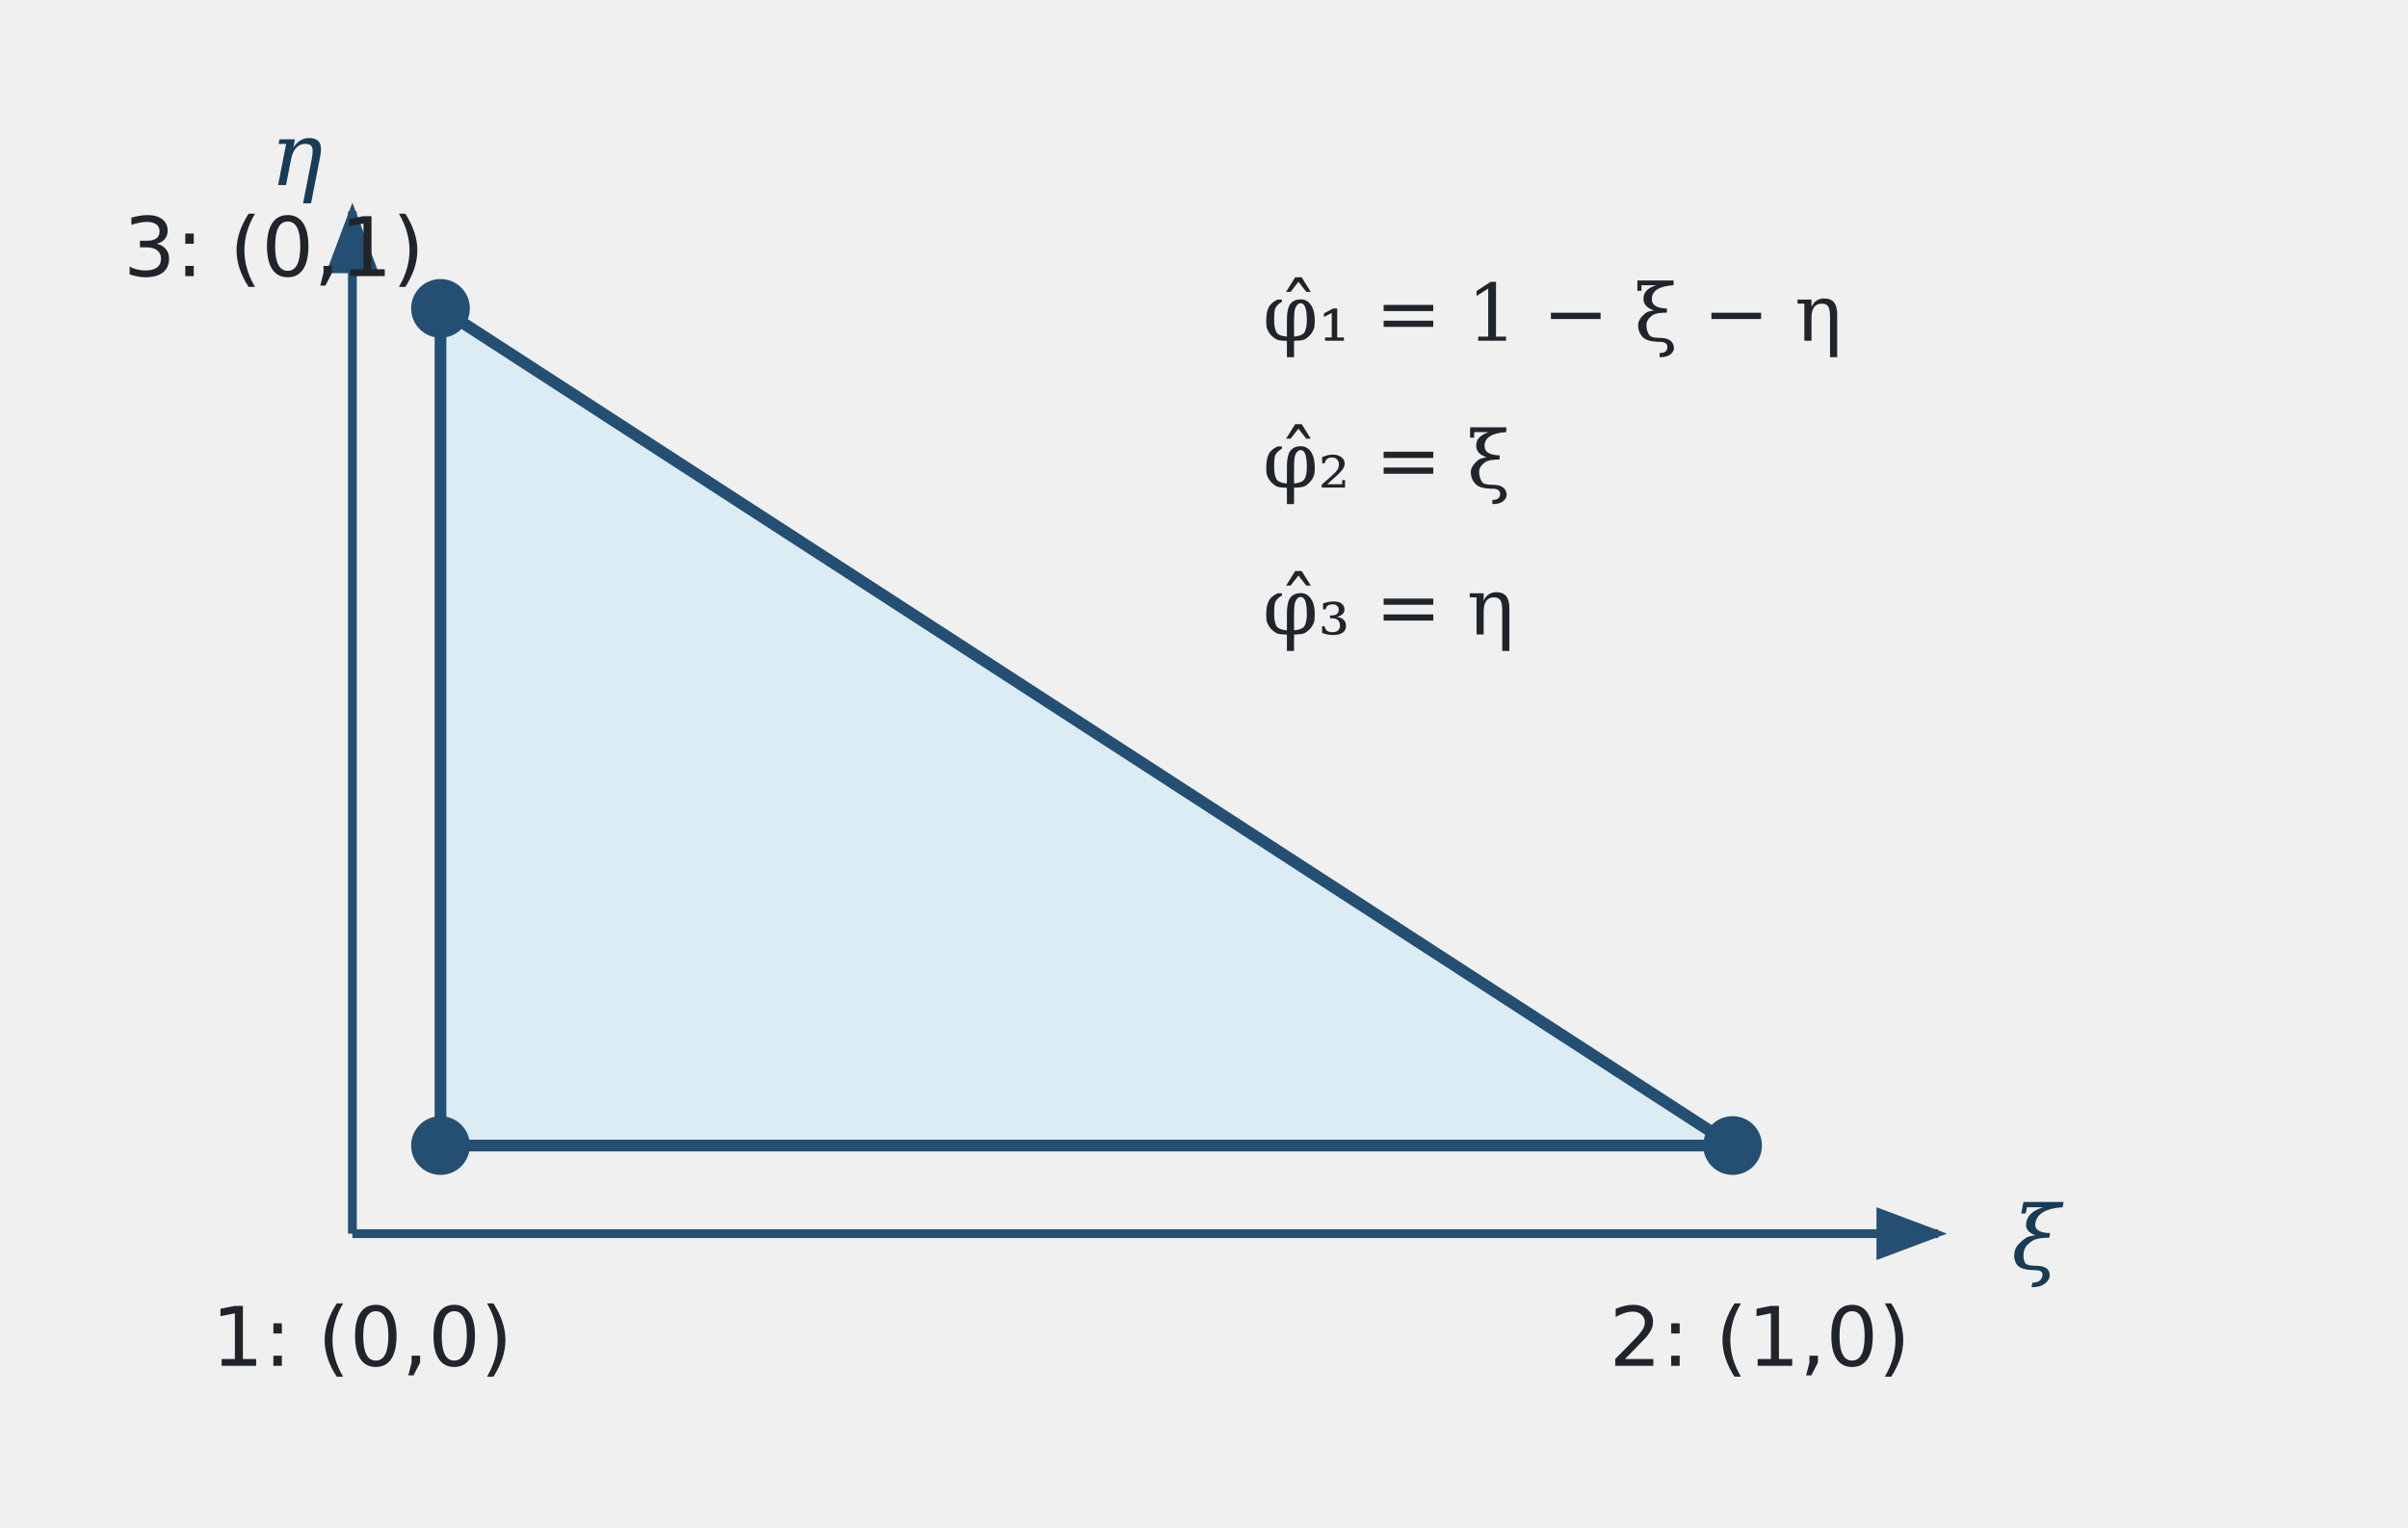
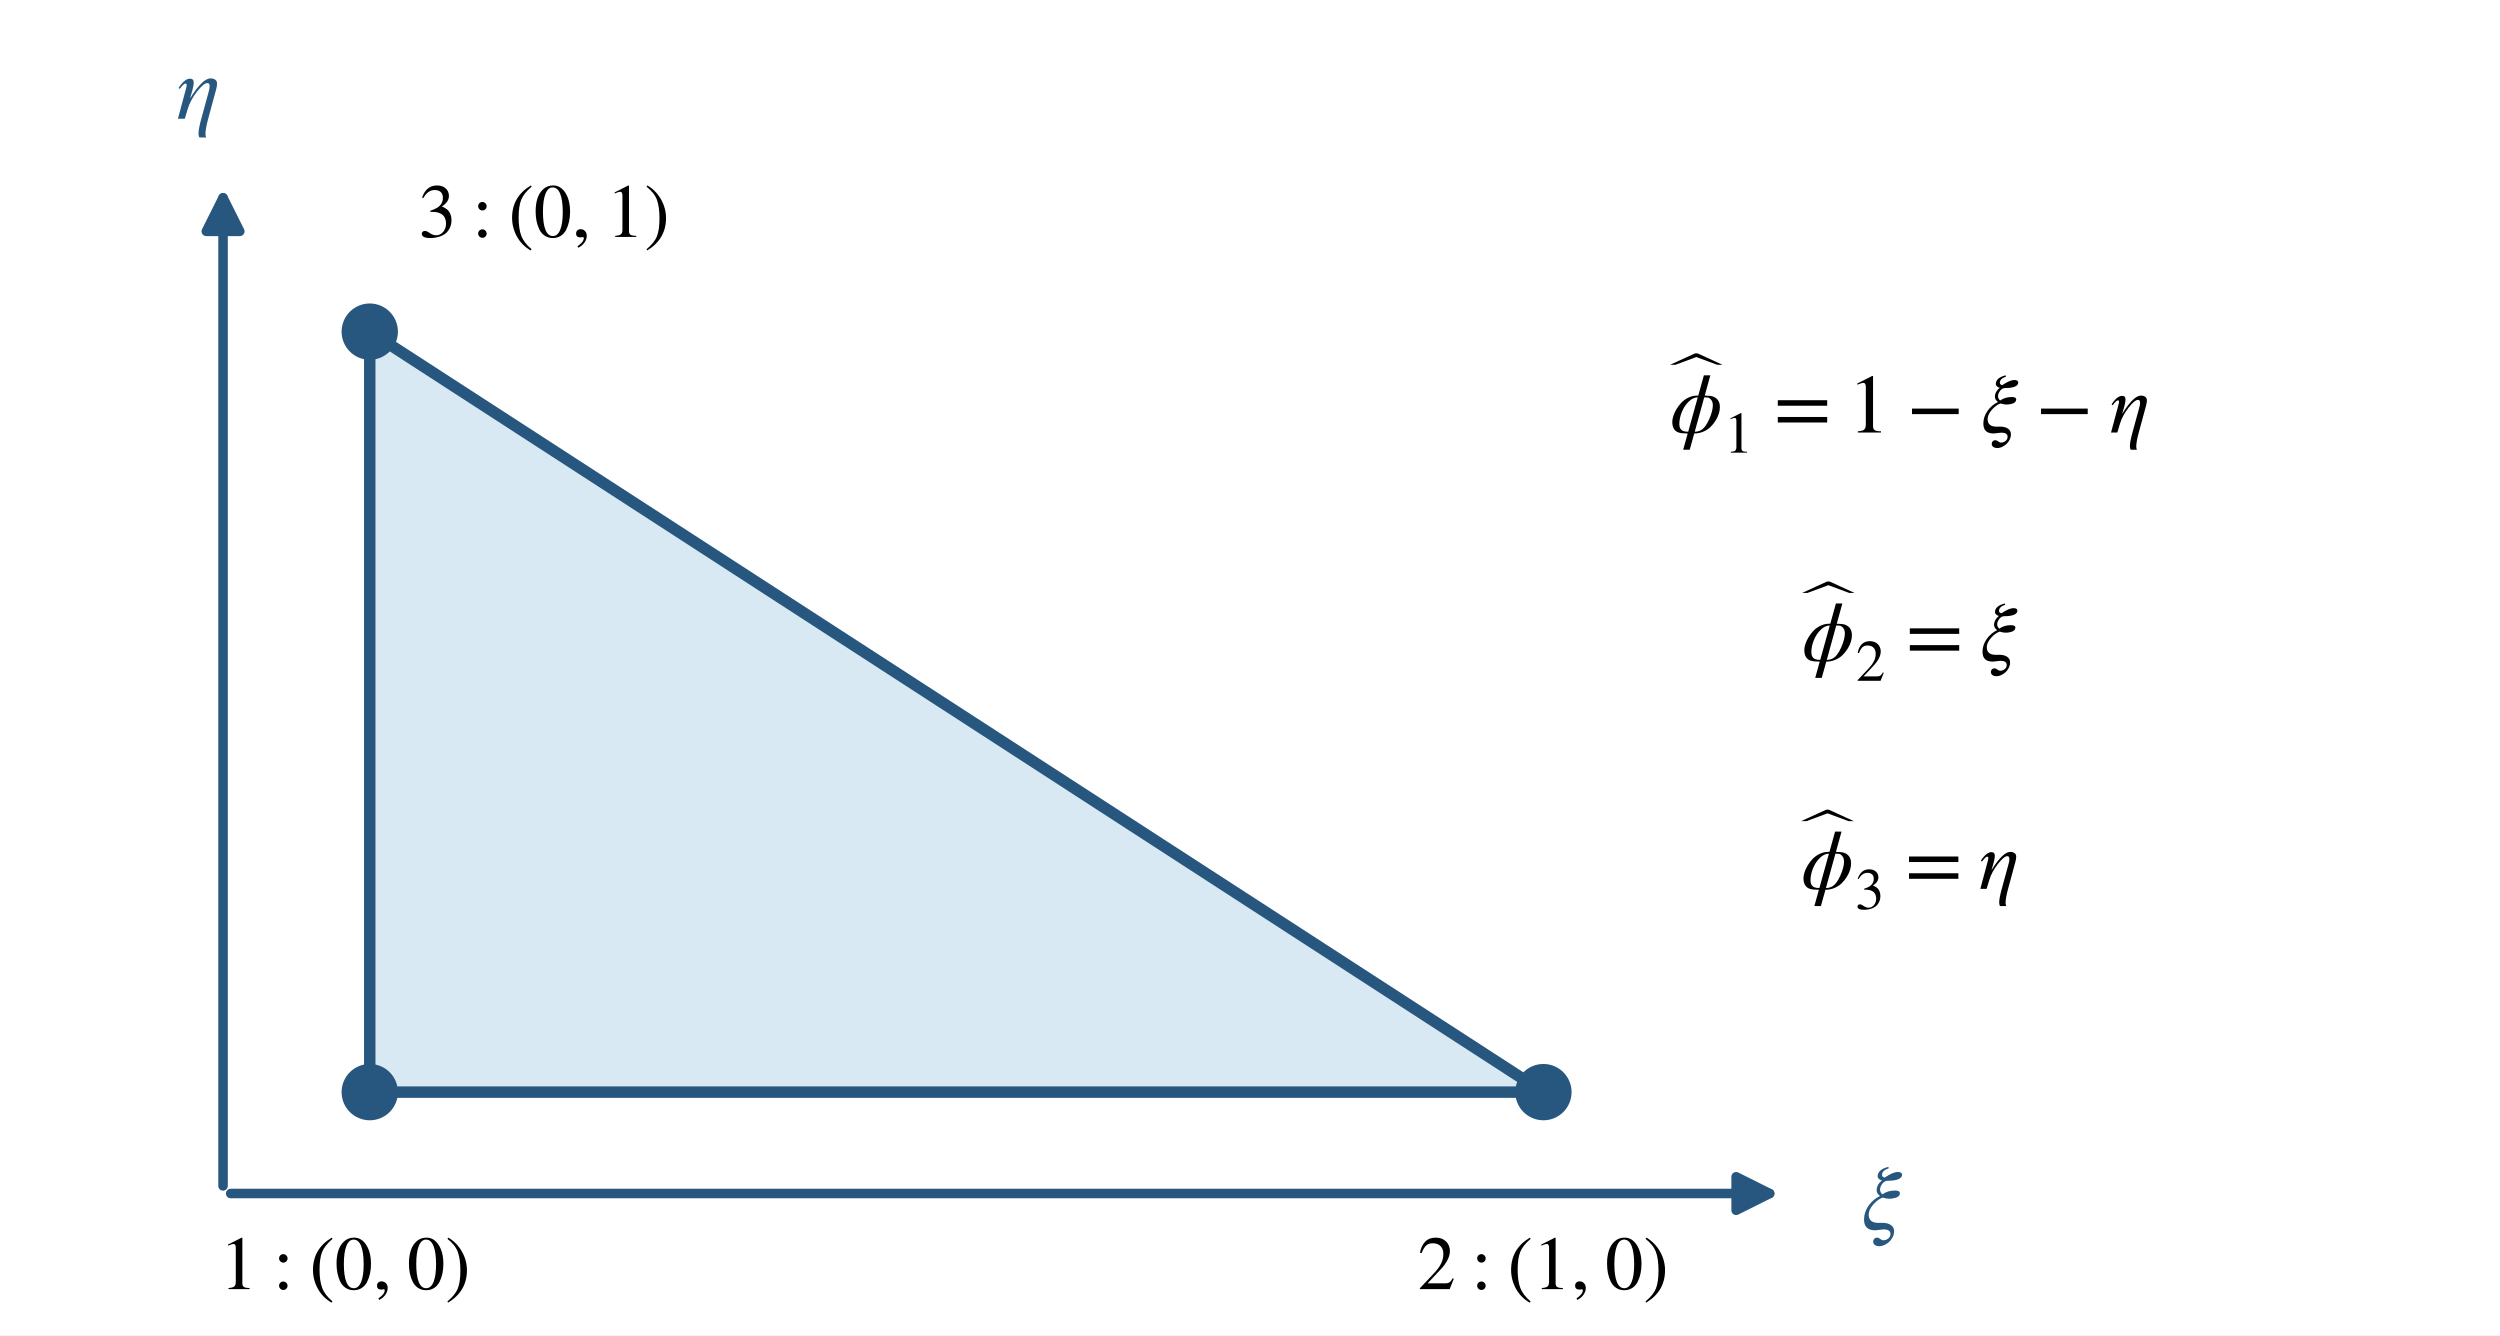
- <svg xmlns="http://www.w3.org/2000/svg" width="820" height="520" viewBox="0 0 820 520">
+ <svg xmlns="http://www.w3.org/2000/svg" xmlns:xlink="http://www.w3.org/1999/xlink" width="656.1pt" height="350.408pt" viewBox="0 0 656.1 350.408" version="1.1">
  <defs>
-     <marker id="arrow" markerWidth="9" markerHeight="9" refX="7" refY="3" orient="auto">
-       <path d="M0,0 L0,6 L8,3 z" fill="#244f73" />
-     </marker>
-     <style>
-       .axis { stroke: #244f73; stroke-width: 3; marker-end: url(#arrow); }
-       .edge { fill: #dcecf5; stroke: #244f73; stroke-width: 4; }
-       .node { fill: #244f73; }
-       .label { font: 28px 'DejaVu Sans', sans-serif; fill: #20252b; }
-       .math { font: italic 30px 'DejaVu Serif', serif; fill: #183b56; }
-       .basis { font: 27px 'DejaVu Serif', serif; fill: #20252b; }
-     </style>
+     <style type="text/css">*{stroke-linejoin: round; stroke-linecap: butt}</style>
  </defs>
-   <line x1="120" y1="420" x2="660" y2="420" class="axis" />
-   <line x1="120" y1="420" x2="120" y2="72" class="axis" />
-   <polygon points="150,390 590,390 150,105" class="edge" />
-   <circle cx="150" cy="390" r="10" class="node" />
-   <circle cx="590" cy="390" r="10" class="node" />
-   <circle cx="150" cy="105" r="10" class="node" />
-   <text x="685" y="432" class="math">ξ</text>
-   <text x="92" y="63" class="math">η</text>
-   <text x="72" y="465" class="label">1: (0,0)</text>
-   <text x="548" y="465" class="label">2: (1,0)</text>
-   <text x="42" y="94" class="label">3: (0,1)</text>
-   <text x="430" y="116" class="basis">φ̂₁ = 1 − ξ − η</text>
-   <text x="430" y="166" class="basis">φ̂₂ = ξ</text>
-   <text x="430" y="216" class="basis">φ̂₃ = η</text>
+   <g id="figure_1">
+     <g id="patch_1">
+       <path d="M 0 350.408  L 656.1 350.408  L 656.1 0  L 0 0  z " style="fill: #ffffff" />
+     </g>
+     <g id="axes_1">
+       <g id="patch_2">
+         <path d="M 97.038 286.618  L 405.054 286.618  L 97.038 87.034  z " clip-path="url(#pa9cb2712f8)" style="fill: #d8e9f3; stroke: #27577f; stroke-width: 3; stroke-linejoin: miter" />
+       </g>
+       <g id="patch_3">
+         <path d="M 60.538 313.229  Q 263.882 313.229 464.43 313.229  " clip-path="url(#pa9cb2712f8)" style="fill: none; stroke: #27577f; stroke-width: 2.5; stroke-linecap: round" />
+         <path d="M 455.63 308.829  L 464.43 313.229  L 455.63 317.629  z " clip-path="url(#pa9cb2712f8)" style="fill: #27577f; stroke: #27577f; stroke-width: 2.5; stroke-linecap: round" />
+       </g>
+       <g id="patch_4">
+         <path d="M 58.536 311.227  Q 58.536 180.173 58.536 51.915  " clip-path="url(#pa9cb2712f8)" style="fill: none; stroke: #27577f; stroke-width: 2.5; stroke-linecap: round" />
+         <path d="M 54.136 60.715  L 58.536 51.915  L 62.936 60.715  z " clip-path="url(#pa9cb2712f8)" style="fill: #27577f; stroke: #27577f; stroke-width: 2.5; stroke-linecap: round" />
+       </g>
+       <g id="PathCollection_1">
+         <defs>
+           <path id="m8dee24a19c" d="M 0 6.892  C 1.828 6.892 3.581 6.166 4.873 4.873  C 6.166 3.581 6.892 1.828 6.892 0  C 6.892 -1.828 6.166 -3.581 4.873 -4.873  C 3.581 -6.166 1.828 -6.892 0 -6.892  C -1.828 -6.892 -3.581 -6.166 -4.873 -4.873  C -6.166 -3.581 -6.892 -1.828 -6.892 0  C -6.892 1.828 -6.166 3.581 -4.873 4.873  C -3.581 6.166 -1.828 6.892 0 6.892  z " style="stroke: #27577f" />
+         </defs>
+         <g clip-path="url(#pa9cb2712f8)">
+           <use xlink:href="#m8dee24a19c" x="97.038" y="286.618" style="fill: #27577f; stroke: #27577f" />
+           <use xlink:href="#m8dee24a19c" x="405.054" y="286.618" style="fill: #27577f; stroke: #27577f" />
+           <use xlink:href="#m8dee24a19c" x="97.038" y="87.034" style="fill: #27577f; stroke: #27577f" />
+         </g>
+       </g>
+       <g id="text_1">
+         <g style="fill: #27577f" transform="translate(488.475 322.7896) scale(0.24 -0.24)">
+           <defs>
+             <path id="STIXGeneral-Italic-20d" d="M 1894 4371  L 1920 4269  Q 1453 4115 1453 3808  Q 1453 3654 1638 3622  Q 2221 4013 2554 4013  Q 2854 4013 2854 3814  Q 2854 3622 2601 3510  Q 2349 3398 1856 3398  Q 1619 3398 1465 3180  Q 1312 2963 1312 2790  Q 1312 2573 1478 2451  Q 1856 2714 2362 2714  Q 2701 2714 2701 2522  Q 2701 2406 2617 2326  Q 2534 2246 2406 2208  Q 2278 2170 2169 2154  Q 2061 2138 1965 2138  Q 1779 2138 1504 2221  Q 1158 2106 841 1741  Q 525 1376 518 1043  Q 518 730 694 589  Q 870 448 1216 448  Q 1261 448 1350 451  Q 1440 454 1459 454  Q 1862 454 2080 294  Q 2298 134 2298 -134  Q 2298 -422 2118 -678  Q 1978 -896 1728 -1040  Q 1478 -1184 1261 -1184  Q 1082 -1184 957 -1101  Q 832 -1018 832 -851  Q 832 -742 909 -662  Q 986 -582 1107 -582  Q 1210 -582 1328 -675  Q 1446 -768 1523 -768  Q 1734 -768 1888 -643  Q 2042 -518 2042 -326  Q 2042 -6 1555 -6  Q 1472 -6 1270 -38  Q 1069 -70 973 -70  Q 192 -70 192 685  Q 198 1210 508 1651  Q 819 2093 1312 2336  Q 1075 2496 1075 2739  Q 1075 3117 1446 3424  Q 1363 3424 1254 3510  Q 1146 3597 1146 3712  Q 1146 4179 1894 4371  z " transform="scale(0.015625)" />
+           </defs>
+           <use xlink:href="#STIXGeneral-Italic-20d" transform="translate(0 0.703125)" />
+         </g>
+       </g>
+       <g id="text_2">
+         <g style="fill: #27577f" transform="translate(46.359 31.37197) scale(0.24 -0.24)">
+           <defs>
+             <path id="STIXGeneral-Italic-206" d="M 947 1459  L 960 1453  Q 1811 2822 2374 2822  Q 2573 2822 2701 2729  Q 2829 2637 2829 2458  Q 2829 2304 2765 2054  L 2208 0  Q 2016 -698 2016 -1094  Q 2016 -1190 2067 -1312  L 1600 -1312  Q 1530 -1229 1530 -1030  Q 1530 -710 1741 58  L 2221 1811  Q 2310 2112 2310 2272  Q 2310 2496 2150 2496  Q 1894 2496 1427 1897  Q 960 1299 774 678  L 570 0  L 90 0  L 614 1952  Q 704 2272 704 2349  Q 704 2458 614 2458  Q 589 2458 560 2445  Q 531 2432 499 2403  Q 467 2374 438 2348  Q 410 2323 374 2281  Q 339 2240 316 2211  Q 294 2182 259 2140  Q 224 2099 211 2086  L 134 2150  Q 218 2291 320 2413  Q 634 2803 941 2803  Q 1197 2803 1197 2515  Q 1197 2253 947 1459  z " transform="scale(0.015625)" />
+           </defs>
+           <use xlink:href="#STIXGeneral-Italic-206" transform="translate(0 0.90625)" />
+         </g>
+       </g>
+       <g id="text_3">
+         <g transform="translate(57.621 338.4033) scale(0.2 -0.2)">
+           <defs>
+             <path id="STIXGeneral-Regular-14" d="M 2522 0  L 755 0  L 755 96  Q 1107 115 1235 227  Q 1363 339 1363 608  L 1363 3482  Q 1363 3795 1171 3795  Q 1082 3795 883 3718  L 710 3654  L 710 3744  L 1856 4326  L 1914 4307  L 1914 486  Q 1914 275 2042 185  Q 2170 96 2522 96  L 2522 0  z " transform="scale(0.015625)" />
+             <path id="STIXGeneral-Regular-1d" d="M 1123 2832  Q 1229 2726 1229 2579  Q 1229 2432 1126 2329  Q 1024 2227 877 2227  Q 730 2227 624 2332  Q 518 2438 518 2579  Q 518 2733 620 2835  Q 723 2938 877 2938  Q 1018 2938 1123 2832  z M 1229 282  Q 1229 141 1126 35  Q 1024 -70 877 -70  Q 730 -70 624 35  Q 518 141 518 282  Q 518 435 620 537  Q 723 640 877 640  Q 1018 640 1123 534  Q 1229 429 1229 282  z " transform="scale(0.015625)" />
+             <path id="STIXGeneral-Regular-b" d="M 1946 -1030  L 1869 -1133  Q 1126 -710 716 32  Q 307 774 307 1613  Q 307 3386 1888 4326  L 1946 4224  Q 1293 3667 1075 3126  Q 858 2586 858 1632  Q 858 685 1082 96  Q 1306 -493 1946 -1030  z " transform="scale(0.015625)" />
+             <path id="STIXGeneral-Regular-13" d="M 3046 2112  Q 3046 1683 2963 1302  Q 2880 922 2717 602  Q 2554 282 2266 96  Q 1978 -90 1600 -90  Q 1210 -90 915 108  Q 621 307 461 640  Q 301 973 227 1350  Q 154 1728 154 2150  Q 154 2746 301 3222  Q 448 3699 790 4012  Q 1133 4326 1626 4326  Q 2253 4326 2649 3712  Q 3046 3098 3046 2112  z M 2432 2080  Q 2432 3091 2217 3625  Q 2003 4160 1587 4160  Q 1190 4160 979 3622  Q 768 3085 768 2106  Q 768 1120 979 598  Q 1190 77 1600 77  Q 2003 77 2217 598  Q 2432 1120 2432 2080  z " transform="scale(0.015625)" />
+             <path id="STIXGeneral-Regular-f" d="M 531 -902  L 467 -781  Q 998 -422 998 -96  Q 998 -13 909 -13  Q 883 -13 822 -25  Q 762 -38 723 -38  Q 352 -38 352 288  Q 352 454 457 553  Q 563 653 736 653  Q 954 653 1101 496  Q 1248 339 1248 96  Q 1248 -198 1053 -473  Q 858 -749 531 -902  z " transform="scale(0.015625)" />
+             <path id="STIXGeneral-Regular-c" d="M 186 4224  L 262 4326  Q 992 3891 1408 3148  Q 1824 2406 1824 1581  Q 1824 -166 243 -1133  L 186 -1030  Q 845 -486 1059 54  Q 1274 595 1274 1562  Q 1274 2534 1059 3120  Q 845 3706 186 4224  z " transform="scale(0.015625)" />
+           </defs>
+           <use xlink:href="#STIXGeneral-Regular-14" transform="translate(0 0.40625)" />
+           <use xlink:href="#STIXGeneral-Regular-1d" transform="translate(69.99995 0.40625)" />
+           <use xlink:href="#STIXGeneral-Regular-b" transform="translate(117.7999 0.40625)" />
+           <use xlink:href="#STIXGeneral-Regular-13" transform="translate(151.0999 0.40625)" />
+           <use xlink:href="#STIXGeneral-Regular-f" transform="translate(201.0999 0.40625)" />
+           <use xlink:href="#STIXGeneral-Regular-13" transform="translate(246.0998 0.40625)" />
+           <use xlink:href="#STIXGeneral-Regular-c" transform="translate(296.0998 0.40625)" />
+         </g>
+       </g>
+       <g id="text_4">
+         <g transform="translate(372.054 338.4033) scale(0.2 -0.2)">
+           <defs>
+             <path id="STIXGeneral-Regular-15" d="M 3034 877  L 2688 0  L 186 0  L 186 77  L 1325 1286  Q 1773 1754 1965 2144  Q 2157 2534 2157 2950  Q 2157 3379 1920 3616  Q 1683 3853 1267 3853  Q 922 3853 720 3673  Q 518 3494 326 3021  L 192 3053  Q 301 3648 630 3987  Q 960 4326 1523 4326  Q 2054 4326 2380 4006  Q 2707 3686 2707 3200  Q 2707 2477 1888 1613  L 832 486  L 2330 486  Q 2541 486 2665 569  Q 2790 653 2944 915  L 3034 877  z " transform="scale(0.015625)" />
+           </defs>
+           <use xlink:href="#STIXGeneral-Regular-15" transform="translate(0 0.40625)" />
+           <use xlink:href="#STIXGeneral-Regular-1d" transform="translate(69.99995 0.40625)" />
+           <use xlink:href="#STIXGeneral-Regular-b" transform="translate(117.7999 0.40625)" />
+           <use xlink:href="#STIXGeneral-Regular-14" transform="translate(151.0999 0.40625)" />
+           <use xlink:href="#STIXGeneral-Regular-f" transform="translate(201.0999 0.40625)" />
+           <use xlink:href="#STIXGeneral-Regular-13" transform="translate(246.0998 0.40625)" />
+           <use xlink:href="#STIXGeneral-Regular-c" transform="translate(296.0998 0.40625)" />
+         </g>
+       </g>
+       <g id="text_5">
+         <g transform="translate(109.872 62.27051) scale(0.2 -0.2)">
+           <defs>
+             <path id="STIXGeneral-Regular-16" d="M 390 3264  L 288 3290  Q 435 3770 748 4048  Q 1062 4326 1542 4326  Q 1990 4326 2265 4083  Q 2541 3840 2541 3450  Q 2541 2925 1946 2566  Q 2298 2413 2477 2227  Q 2758 1914 2758 1402  Q 2758 890 2464 506  Q 2246 211 1840 60  Q 1434 -90 979 -90  Q 262 -90 262 275  Q 262 378 339 442  Q 416 506 525 506  Q 685 506 915 339  Q 1197 141 1466 141  Q 1818 141 2058 425  Q 2298 710 2298 1120  Q 2298 1856 1632 2048  Q 1434 2112 979 2112  L 979 2202  Q 1338 2323 1517 2432  Q 2035 2726 2035 3290  Q 2035 3610 1852 3776  Q 1670 3942 1344 3942  Q 768 3942 390 3264  z " transform="scale(0.015625)" />
+           </defs>
+           <use xlink:href="#STIXGeneral-Regular-16" transform="translate(0 0.40625)" />
+           <use xlink:href="#STIXGeneral-Regular-1d" transform="translate(69.99995 0.40625)" />
+           <use xlink:href="#STIXGeneral-Regular-b" transform="translate(117.7999 0.40625)" />
+           <use xlink:href="#STIXGeneral-Regular-13" transform="translate(151.0999 0.40625)" />
+           <use xlink:href="#STIXGeneral-Regular-f" transform="translate(201.0999 0.40625)" />
+           <use xlink:href="#STIXGeneral-Regular-14" transform="translate(246.0998 0.40625)" />
+           <use xlink:href="#STIXGeneral-Regular-c" transform="translate(296.0998 0.40625)" />
+         </g>
+       </g>
+       <g id="text_6">
+         <g transform="translate(438.279 113.6448) scale(0.22 -0.22)">
+           <defs>
+             <path id="STIXSizeTwoSym-Regular-12" d="M -1094 3610  L -1728 3610  L -4224 4538  L -6726 3610  L -7360 3610  L -4378 4973  L -4070 4973  L -1094 3610  z " transform="scale(0.015625)" />
+             <path id="STIXGeneral-Italic-221" d="M 3078 4371  L 2650 2822  Q 3098 2822 3296 2746  Q 3808 2547 3808 1939  Q 3808 1709 3728 1446  Q 3648 1184 3481 915  Q 3315 646 3088 425  Q 2861 205 2537 67  Q 2214 -70 1850 -70  L 1504 -1312  L 1005 -1312  L 1350 -70  Q 883 -70 666 0  Q 173 160 173 819  Q 173 1018 256 1274  Q 339 1530 502 1802  Q 666 2074 886 2301  Q 1107 2528 1417 2675  Q 1728 2822 2061 2822  L 2157 2822  L 2586 4371  L 3078 4371  z M 2611 2688  L 1888 64  Q 2125 64 2330 166  Q 2694 352 2982 998  Q 3270 1645 3270 2093  Q 3270 2464 2982 2643  Q 2906 2688 2611 2688  z M 1389 64  L 2118 2688  Q 1760 2688 1427 2365  Q 1094 2042 902 1568  Q 710 1094 710 646  Q 710 237 1018 115  Q 1152 64 1389 64  z " transform="scale(0.015625)" />
+             <path id="STIXGeneral-Regular-20" d="M 4077 2048  L 307 2048  L 307 2470  L 4077 2470  L 4077 2048  z M 4077 768  L 307 768  L 307 1190  L 4077 1190  L 4077 768  z " transform="scale(0.015625)" />
+             <path id="STIXGeneral-Regular-425" d="M 3974 1408  L 410 1408  L 410 1830  L 3974 1830  L 3974 1408  z " transform="scale(0.015625)" />
+           </defs>
+           <use xlink:href="#STIXSizeTwoSym-Regular-12" transform="translate(73.64062 45.25) scale(0.640408)" />
+           <use xlink:href="#STIXGeneral-Italic-221" transform="translate(0 0.5625)" />
+           <use xlink:href="#STIXGeneral-Regular-14" transform="translate(64.27494 -23.43751) scale(0.7)" />
+           <use xlink:href="#STIXGeneral-Regular-20" transform="translate(123.7749 0.5625)" />
+           <use xlink:href="#STIXGeneral-Regular-14" transform="translate(212.2748 0.5625)" />
+           <use xlink:href="#STIXGeneral-Regular-425" transform="translate(282.2748 0.5625)" />
+           <use xlink:href="#STIXGeneral-Italic-20d" transform="translate(370.7747 0.5625)" />
+           <use xlink:href="#STIXGeneral-Regular-425" transform="translate(436.1747 0.5625)" />
+           <use xlink:href="#STIXGeneral-Italic-206" transform="translate(524.6746 0.5625)" />
+         </g>
+       </g>
+       <g id="text_7">
+         <g transform="translate(472.929 173.52) scale(0.22 -0.22)">
+           <use xlink:href="#STIXSizeTwoSym-Regular-12" transform="translate(73.64062 45.25) scale(0.640408)" />
+           <use xlink:href="#STIXGeneral-Italic-221" transform="translate(0 0.5625)" />
+           <use xlink:href="#STIXGeneral-Regular-15" transform="translate(64.27494 -23.43751) scale(0.7)" />
+           <use xlink:href="#STIXGeneral-Regular-20" transform="translate(123.7749 0.5625)" />
+           <use xlink:href="#STIXGeneral-Italic-20d" transform="translate(212.2748 0.5625)" />
+         </g>
+       </g>
+       <g id="text_8">
+         <g transform="translate(472.709 233.3952) scale(0.22 -0.22)">
+           <use xlink:href="#STIXSizeTwoSym-Regular-12" transform="translate(73.64062 45.25) scale(0.640408)" />
+           <use xlink:href="#STIXGeneral-Italic-221" transform="translate(0 0.5625)" />
+           <use xlink:href="#STIXGeneral-Regular-16" transform="translate(64.27494 -23.43751) scale(0.7)" />
+           <use xlink:href="#STIXGeneral-Regular-20" transform="translate(123.7749 0.5625)" />
+           <use xlink:href="#STIXGeneral-Italic-206" transform="translate(212.2748 0.5625)" />
+         </g>
+       </g>
+     </g>
+   </g>
+   <defs>
+     <clipPath id="pa9cb2712f8">
+       <rect x="7.2" y="7.2" width="641.7" height="332.64" />
+     </clipPath>
+   </defs>
</svg>
